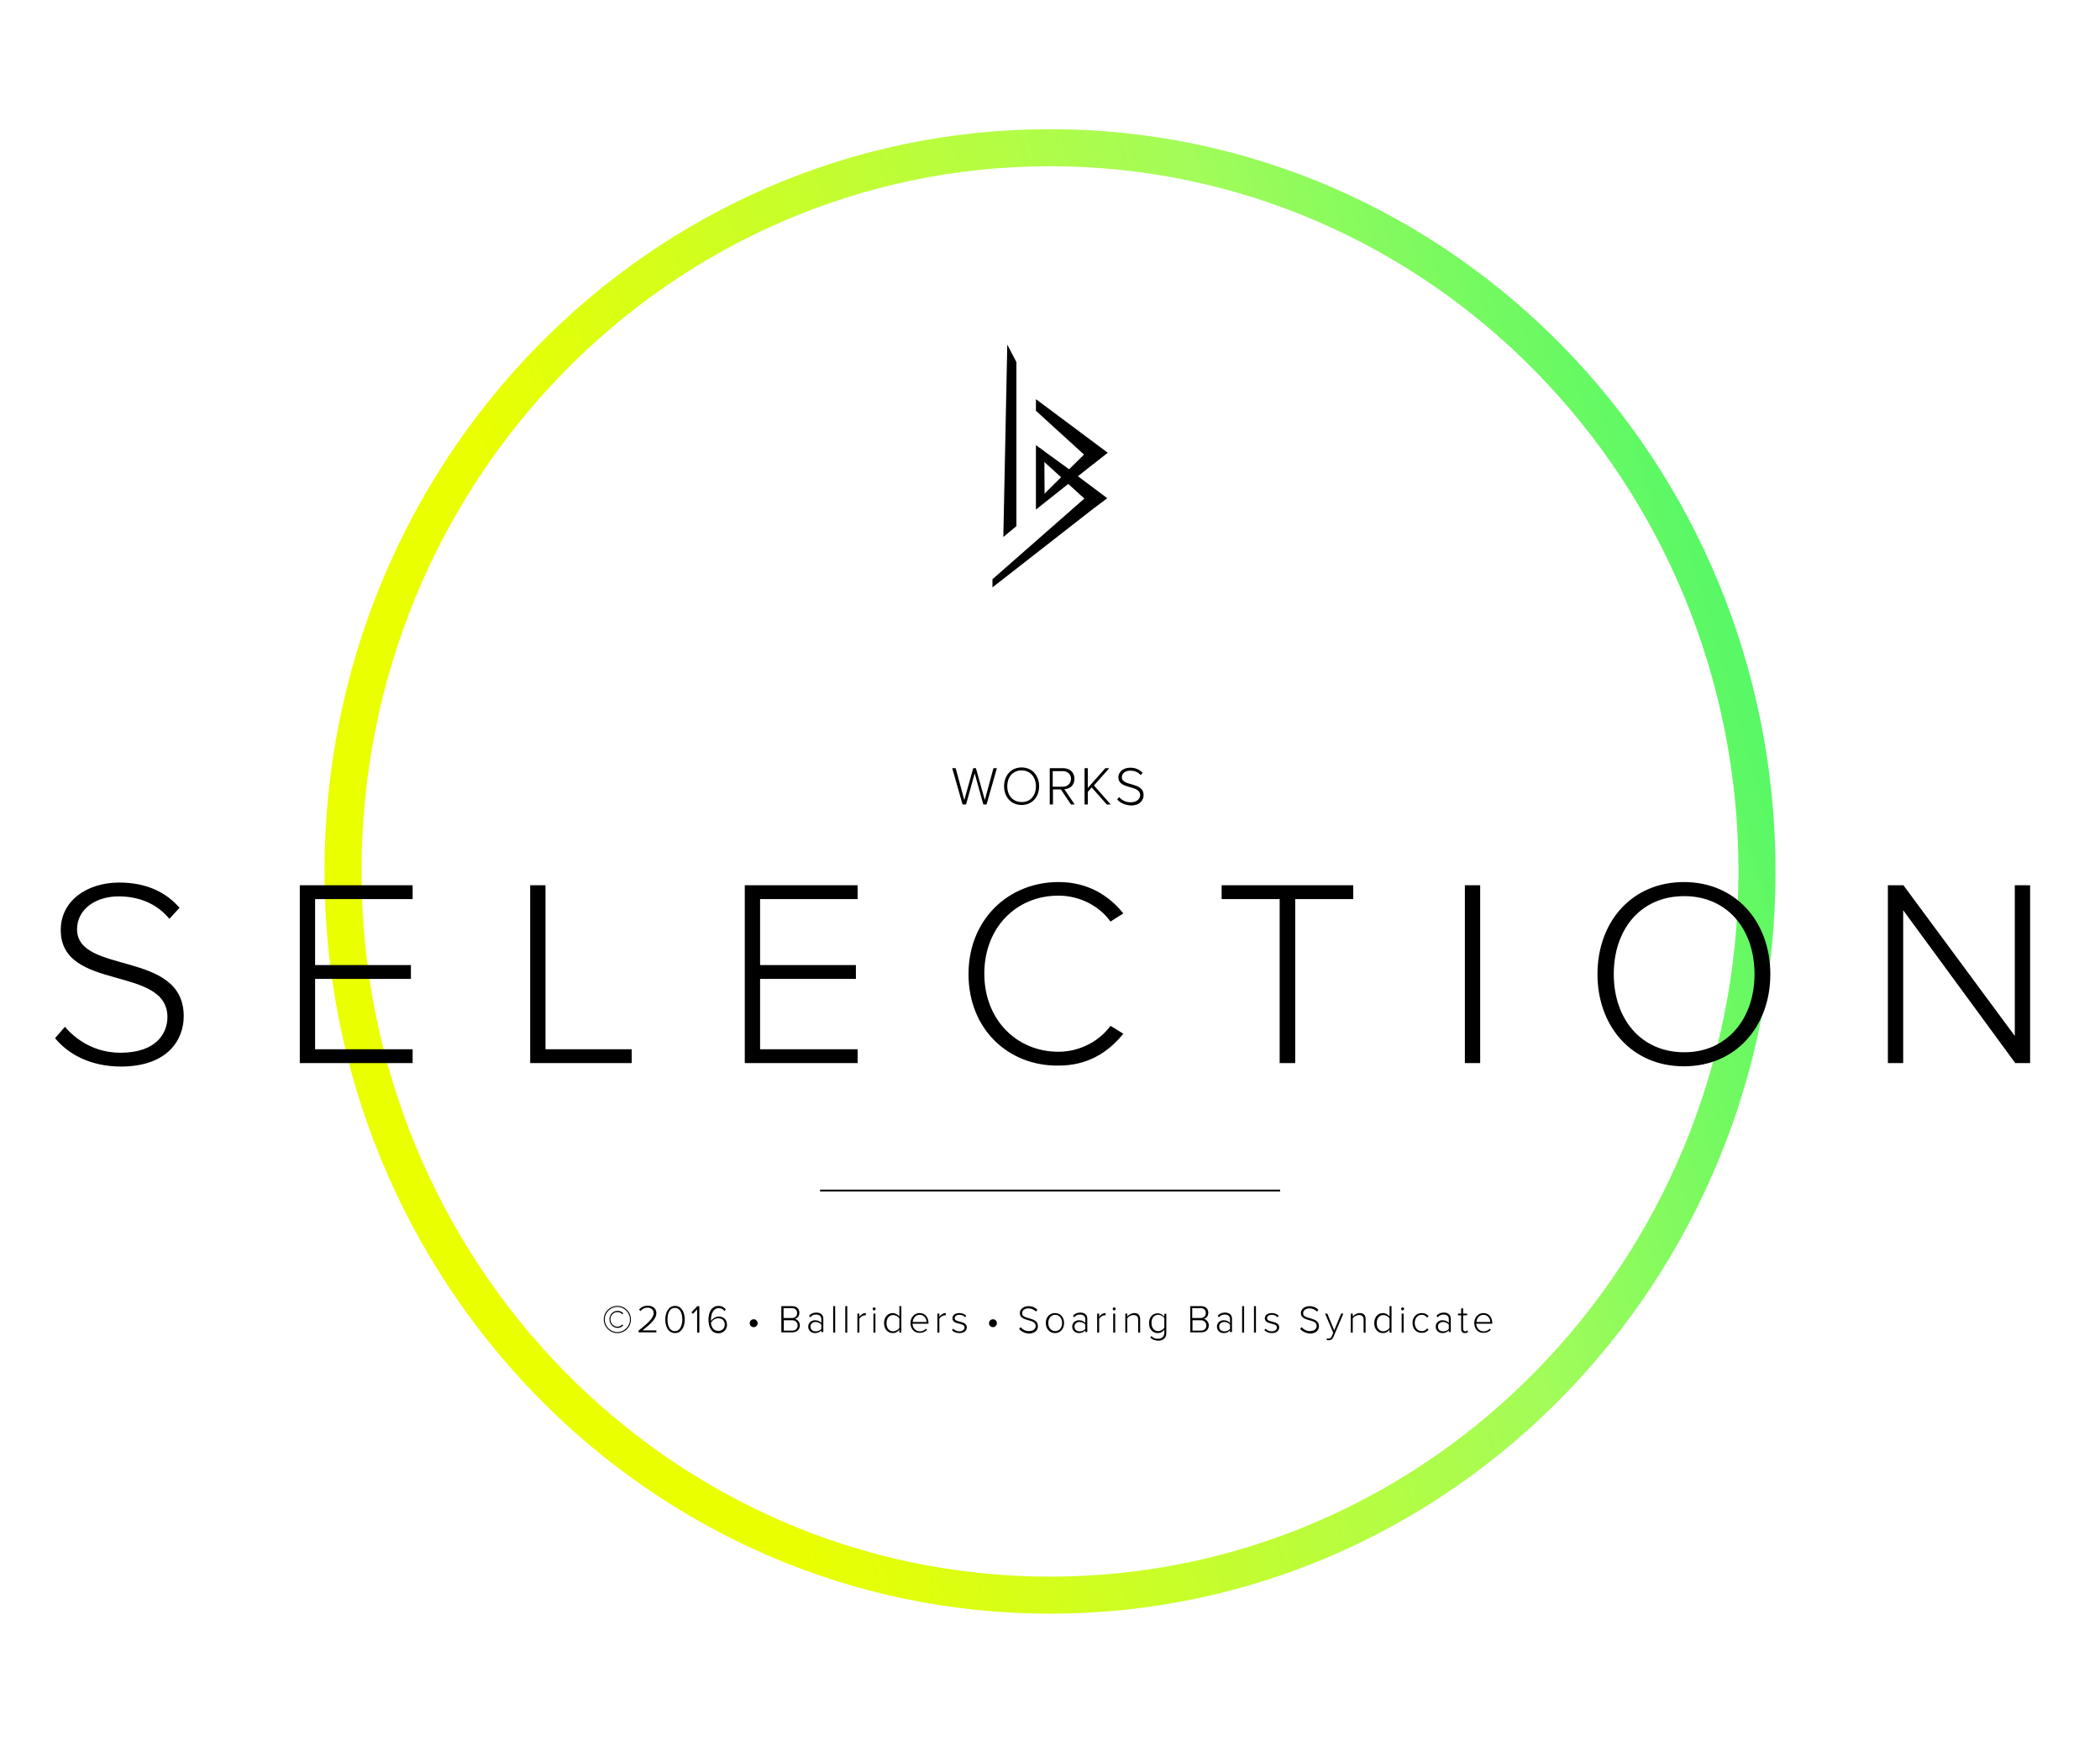
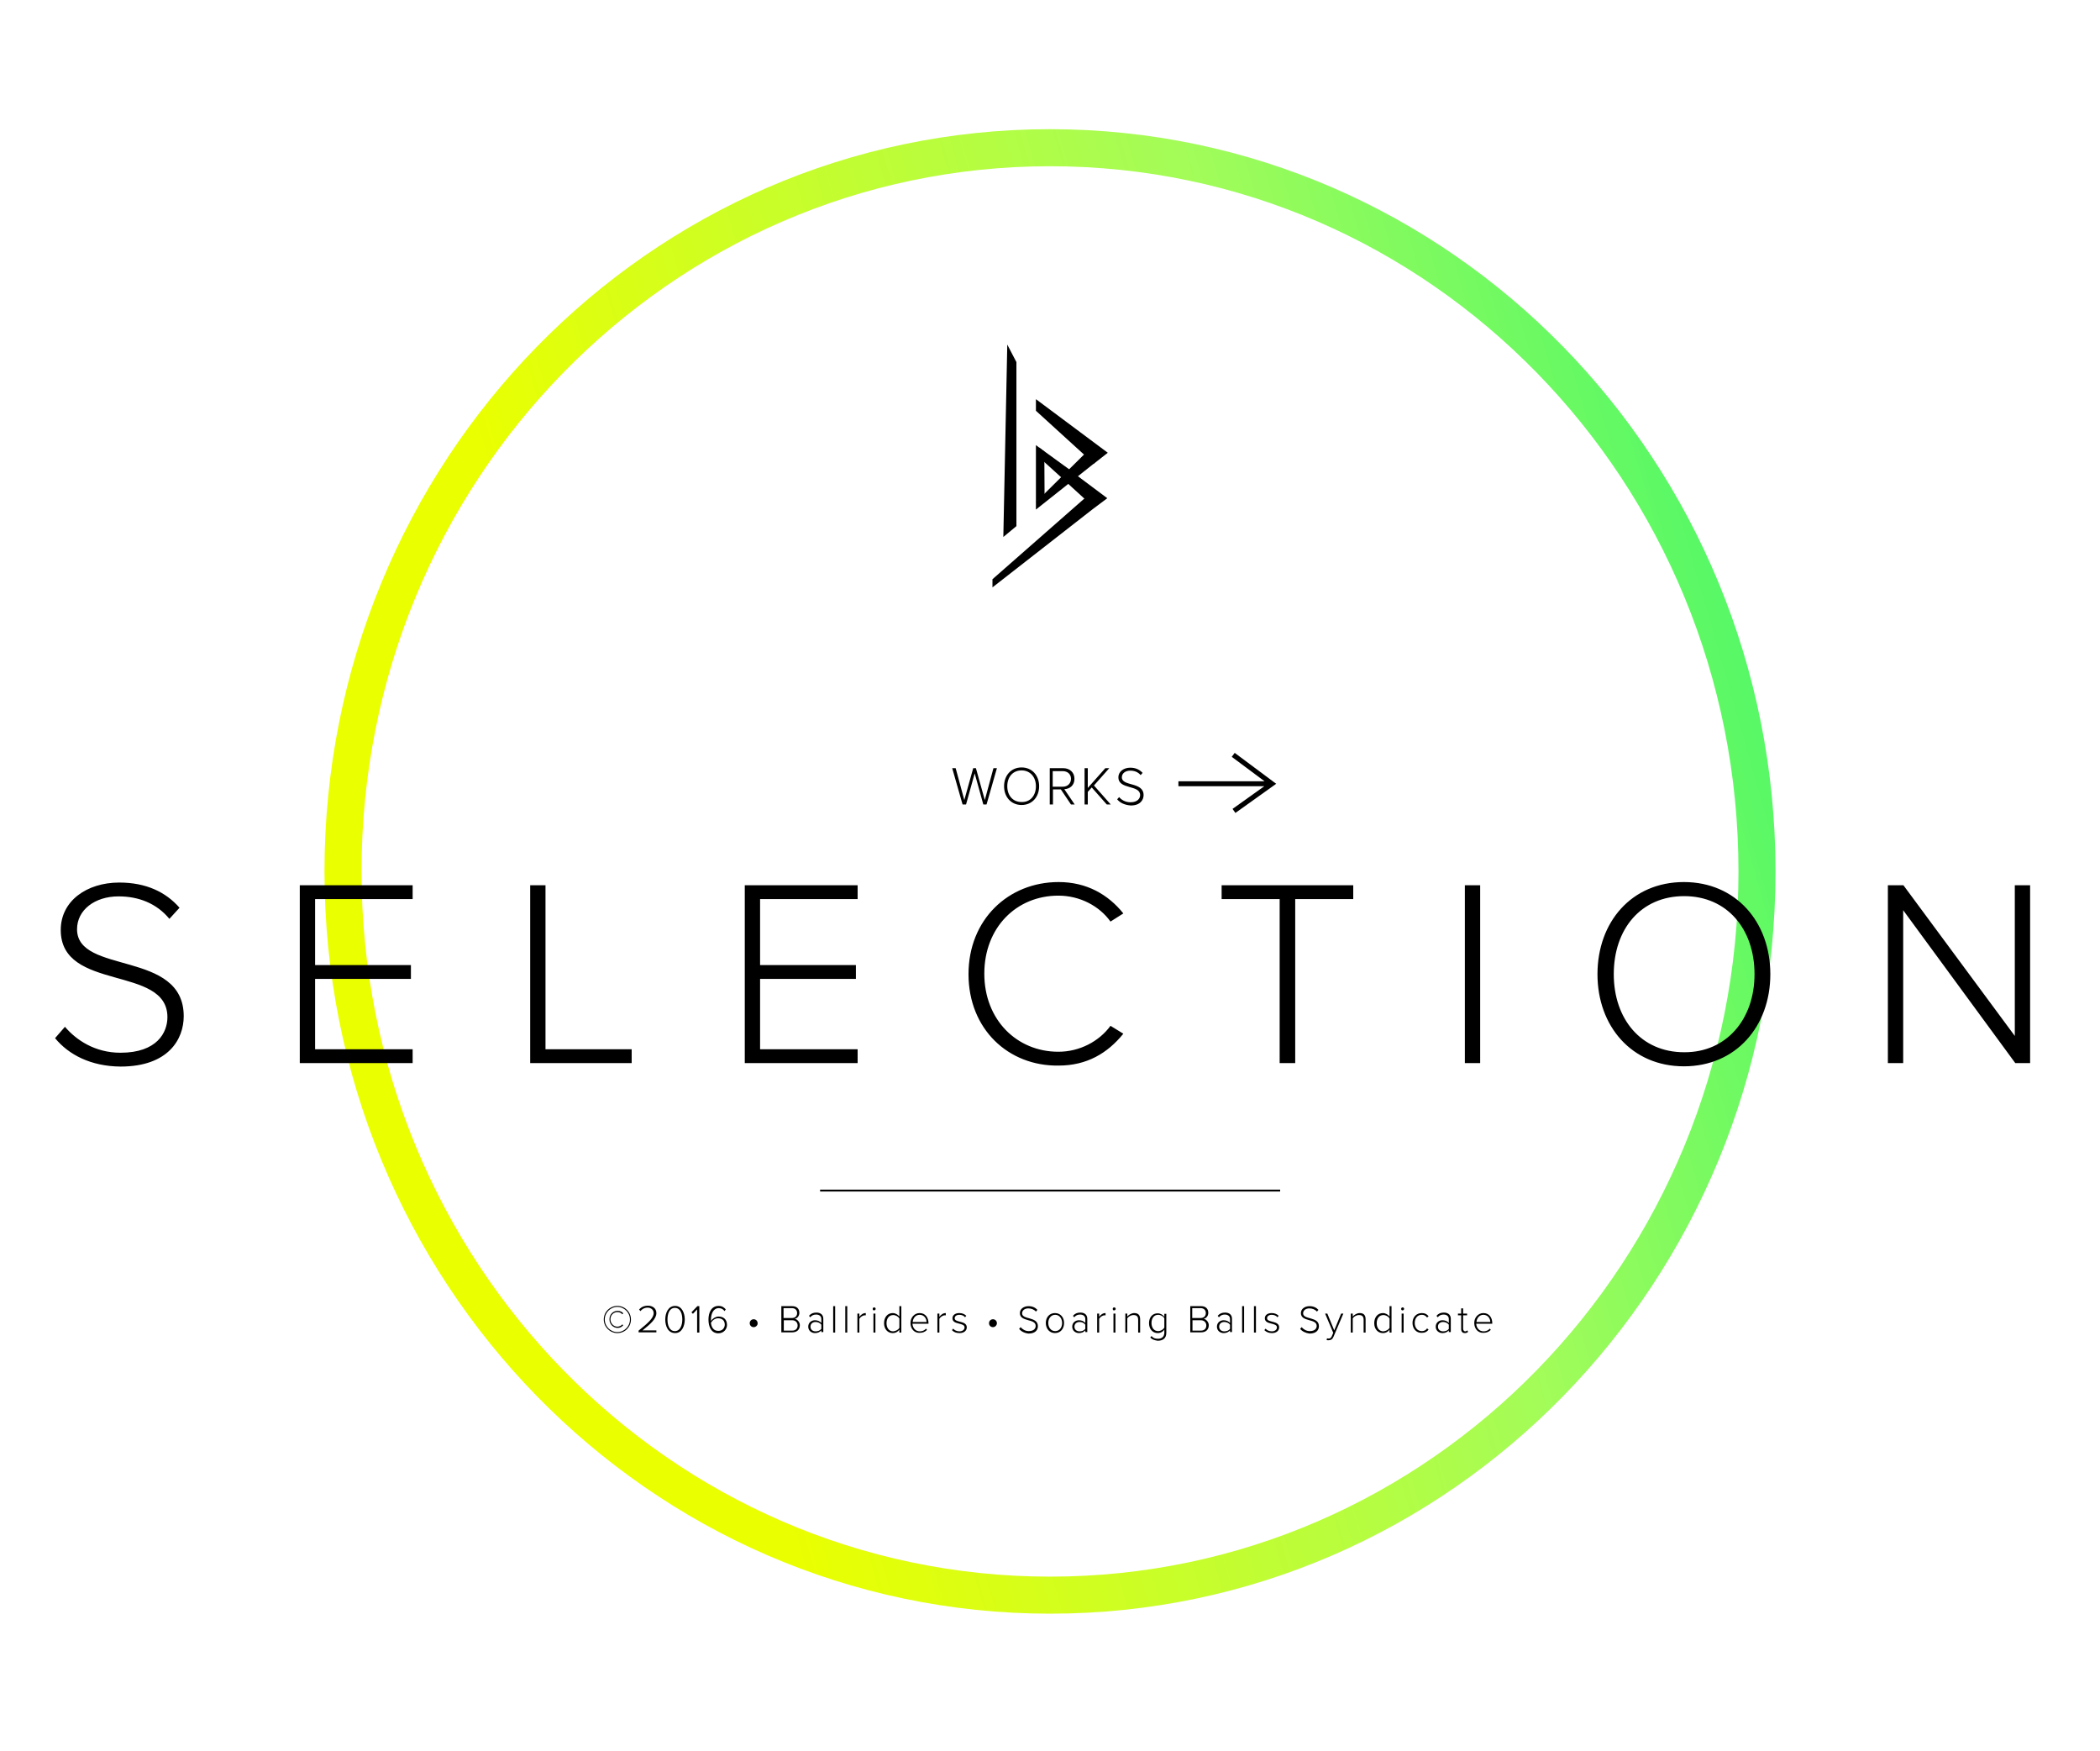
<svg xmlns="http://www.w3.org/2000/svg" viewBox="126 -11.4 850.4 708.7">
  <linearGradient id="a" gradientUnits="userSpaceOnUse" x1="268.262" y1="422.495" x2="834.173" y2="260.223">
    <stop offset="0" stop-color="#eaff00" />
    <stop offset=".203" stop-color="#eaff00" />
    <stop offset=".73" stop-color="#a2fc59" />
    <stop offset="1" stop-color="#57f866" />
  </linearGradient>
  <ellipse fill="none" stroke="url(#a)" stroke-width="15" stroke-miterlimit="10" cx="551.2" cy="341.4" rx="286.3" ry="293" />
-   <path d="M524.2 314.3l-3.5-12.6-3.5 12.6h-1.4l-4.2-14.7h1.4l3.5 12.9 3.6-12.9h1.1l3.6 12.9 3.5-12.9h1.4l-4.2 14.7h-1.3zM532.6 306.9c0-4.3 2.8-7.6 7.1-7.6s7.1 3.3 7.1 7.6-2.8 7.6-7.1 7.6-7.1-3.3-7.1-7.6zm12.9 0c0-3.7-2.3-6.4-5.8-6.4-3.6 0-5.8 2.7-5.8 6.4s2.2 6.4 5.8 6.4c3.6.1 5.8-2.7 5.8-6.4zM559.7 314.3l-4.1-6.1h-3.2v6.1h-1.3v-14.7h5.5c2.5 0 4.5 1.6 4.5 4.3 0 2.7-1.9 4.1-4.1 4.2l4.2 6.2h-1.5zm0-10.4c0-1.8-1.3-3.1-3.3-3.1h-4.1v6.3h4.1c2 0 3.3-1.4 3.3-3.2zM574.2 314.3l-6.1-6.9-1.6 1.8v5.1h-1.3v-14.7h1.3v8l7.1-8h1.6l-6.2 7 6.8 7.7h-1.6zM578.4 312.2l.8-.9c.9 1.1 2.5 2.1 4.6 2.1 3 0 3.9-1.7 3.9-2.9 0-4.3-8.8-2.1-8.8-7.2 0-2.4 2.2-3.9 4.8-3.9 2.2 0 3.8.8 5 2.1l-.8.9c-1.1-1.3-2.6-1.8-4.2-1.8-2 0-3.4 1.1-3.4 2.7 0 3.8 8.8 1.7 8.8 7.2 0 1.9-1.3 4.2-5.2 4.2-2.5-.2-4.4-1.1-5.5-2.5z" />
-   <g>
-     <path d="M376 528.3c-3 0-5.5-2.5-5.5-5.5 0-3.1 2.5-5.5 5.5-5.5 3.1 0 5.5 2.5 5.5 5.5s-2.4 5.5-5.5 5.5zm0-10.6c-2.8 0-5.1 2.3-5.1 5.1s2.3 5.1 5.1 5.1 5.1-2.3 5.1-5.1-2.3-5.1-5.1-5.1zm2.4 7.4c-.6.7-1.3 1.1-2.3 1.1-1.8 0-3.3-1.5-3.3-3.5s1.5-3.4 3.3-3.4c1 0 1.8.4 2.3 1l-.4.4c-.4-.6-1.2-.9-2-.9-1.5 0-2.8 1.2-2.8 2.9s1.3 3 2.8 3c.8 0 1.6-.4 2-.9l.4.3zM384.6 528.1v-.8c3.6-2.9 6.1-5 6.1-7.1 0-1.5-1.3-2.2-2.4-2.2-1.3 0-2.4.6-2.9 1.4l-.6-.6c.8-1 2-1.6 3.6-1.6s3.4.9 3.4 3c0 2.4-2.5 4.5-5.6 7h5.6v.8h-7.2zM395.4 522.8c0-2.5 1.1-5.5 4-5.5 2.8 0 3.9 3 3.9 5.5s-1.1 5.5-3.9 5.5c-3 0-4-3-4-5.5zm6.9 0c0-2.2-.7-4.7-3-4.7s-3 2.5-3 4.7.7 4.7 3 4.7c2.2 0 3-2.5 3-4.7zM408.3 528.1v-9.4l-1.7 1.8-.6-.6 2.4-2.5h.8v10.7h-.9zM412.9 522.8c0-2.7 1.1-5.5 4.1-5.5 1.4 0 2.2.6 2.9 1.4l-.5.7c-.5-.7-1.2-1.2-2.3-1.2-2.3 0-3.2 2.4-3.2 4.7v.5c.4-.7 1.7-1.8 3.1-1.8 1.9 0 3.4 1.1 3.4 3.4 0 1.7-1.3 3.4-3.6 3.4-2.9-.1-3.9-2.8-3.9-5.6zm6.6 2.1c0-1.7-1.1-2.6-2.7-2.6-1.2 0-2.3.8-2.9 1.8.1 1.5.9 3.3 2.9 3.3 1.8.1 2.7-1.3 2.7-2.5zM431.2 525.9c-.9 0-1.6-.7-1.6-1.6 0-.9.7-1.6 1.6-1.6.9 0 1.6.7 1.6 1.6.1.8-.7 1.6-1.6 1.6zM442.4 528.1v-10.7h4.4c1.8 0 2.9 1 2.9 2.7 0 1.3-.9 2.3-1.9 2.4 1.1.2 2.1 1.4 2.1 2.6 0 1.8-1.2 2.9-3.1 2.9h-4.4zm6.4-7.9c0-1.1-.7-2-2.1-2h-3.4v4h3.4c1.4 0 2.1-.9 2.1-2zm.2 5c0-1.1-.8-2.1-2.2-2.1h-3.4v4.2h3.4c1.4 0 2.2-.8 2.2-2.1zM458.6 528.1v-.9c-.7.8-1.6 1.1-2.6 1.1-1.3 0-2.7-.9-2.7-2.6 0-1.7 1.4-2.6 2.7-2.6 1.1 0 2 .4 2.6 1.1v-1.6c0-1.2-.9-1.8-2.1-1.8-1 0-1.7.3-2.4 1.1l-.5-.6c.8-.9 1.7-1.3 3-1.3 1.6 0 2.8.8 2.8 2.5v5.4h-.8zm0-1.5v-1.7c-.5-.7-1.4-1.1-2.3-1.1-1.3 0-2.1.8-2.1 1.9 0 1.1.8 1.9 2.1 1.9.9 0 1.7-.3 2.3-1zM463.4 528.1v-10.7h.8v10.7h-.8zM468.3 528.1v-10.7h.8v10.7h-.8zM473.2 528.1v-7.7h.8v1.3c.7-.9 1.5-1.5 2.6-1.5v.9h-.4c-.8 0-1.8.7-2.2 1.4v5.6h-.8zM479.4 518.5c0-.4.3-.6.6-.6.4 0 .6.3.6.6s-.3.6-.6.6c-.3.1-.6-.2-.6-.6zm.3 9.6v-7.7h.8v7.7h-.8zM490.2 528.1v-1.2c-.5.8-1.5 1.4-2.7 1.4-2 0-3.5-1.6-3.5-4s1.4-4.1 3.5-4.1c1.1 0 2.1.6 2.7 1.4v-4.2h.8v10.7h-.8zm0-1.9v-3.8c-.4-.8-1.5-1.4-2.5-1.4-1.7 0-2.7 1.4-2.7 3.3s1 3.3 2.7 3.3c1.1-.1 2.1-.7 2.5-1.4zM494.7 524.2c0-2.2 1.6-4 3.7-4 2.4 0 3.6 1.9 3.6 4.1v.2h-6.5c.1 1.7 1.2 3.1 3 3.1 1 0 1.9-.4 2.5-1.1l.4.5c-.8.8-1.7 1.2-3 1.2-2.1.1-3.7-1.6-3.7-4zm3.7-3.3c-1.8 0-2.7 1.6-2.8 2.9h5.6c0-1.3-.9-2.9-2.8-2.9zM505.6 528.1v-7.7h.8v1.3c.7-.9 1.5-1.5 2.6-1.5v.9h-.4c-.8 0-1.8.7-2.2 1.4v5.6h-.8zM511.5 527.1l.5-.6c.5.6 1.4 1.1 2.5 1.1 1.3 0 2.1-.7 2.1-1.6 0-2.1-4.9-.9-4.9-3.7 0-1.2 1-2.1 2.8-2.1 1.3 0 2.2.5 2.8 1.1l-.5.6c-.4-.6-1.3-1-2.3-1-1.2 0-1.9.6-1.9 1.4 0 1.9 4.9.8 4.9 3.7 0 1.2-1 2.3-2.9 2.3-1.4 0-2.4-.4-3.1-1.2zM528.1 525.9c-.9 0-1.6-.7-1.6-1.6 0-.9.7-1.6 1.6-1.6.9 0 1.6.7 1.6 1.6 0 .8-.7 1.6-1.6 1.6zM538.7 526.6l.6-.7c.7.8 1.8 1.6 3.3 1.6 2.2 0 2.8-1.2 2.8-2.1 0-3.1-6.4-1.5-6.4-5.2 0-1.7 1.6-2.8 3.5-2.8 1.6 0 2.8.6 3.6 1.5l-.6.7c-.8-.9-1.9-1.3-3.1-1.3-1.4 0-2.5.8-2.5 2 0 2.7 6.4 1.2 6.4 5.2 0 1.4-.9 3-3.8 3-1.7-.2-3-.9-3.8-1.9zM549.5 524.2c0-2.3 1.5-4 3.7-4 2.3 0 3.7 1.8 3.7 4 0 2.3-1.4 4.1-3.7 4.1-2.2 0-3.7-1.8-3.7-4.1zm6.6 0c0-1.7-1-3.3-2.8-3.3-1.8 0-2.8 1.6-2.8 3.3 0 1.7 1 3.3 2.8 3.3 1.8 0 2.8-1.5 2.8-3.3zM565.5 528.1v-.9c-.7.8-1.6 1.1-2.6 1.1-1.3 0-2.7-.9-2.7-2.6 0-1.7 1.4-2.6 2.7-2.6 1.1 0 2 .4 2.6 1.1v-1.6c0-1.2-.9-1.8-2.1-1.8-1 0-1.7.3-2.4 1.1l-.5-.6c.8-.9 1.7-1.3 3-1.3 1.6 0 2.8.8 2.8 2.5v5.4h-.8zm0-1.5v-1.7c-.5-.7-1.4-1.1-2.3-1.1-1.3 0-2.1.8-2.1 1.9 0 1.1.8 1.9 2.1 1.9.9 0 1.7-.3 2.3-1zM570.3 528.1v-7.7h.8v1.3c.7-.9 1.5-1.5 2.6-1.5v.9h-.4c-.8 0-1.8.7-2.2 1.4v5.6h-.8zM576.6 518.5c0-.4.3-.6.6-.6.4 0 .6.3.6.6s-.3.6-.6.6c-.3.1-.6-.2-.6-.6zm.2 9.6v-7.7h.8v7.7h-.8zM586.9 528.1v-5.2c0-1.5-.8-1.9-1.9-1.9-1 0-2 .6-2.5 1.3v5.8h-.8v-7.7h.8v1.2c.6-.7 1.7-1.4 2.8-1.4 1.6 0 2.4.8 2.4 2.5v5.4h-.8zM591.8 530.1l.5-.6c.7.8 1.4 1.1 2.6 1.1 1.4 0 2.6-.7 2.6-2.5v-1.2c-.5.8-1.5 1.4-2.7 1.4-2 0-3.5-1.6-3.5-4s1.4-4 3.5-4c1.1 0 2.1.6 2.7 1.4v-1.2h.8v7.7c0 2.4-1.6 3.2-3.5 3.2-1.2-.2-2.1-.4-3-1.3zm5.7-4v-3.8c-.4-.8-1.5-1.4-2.5-1.4-1.7 0-2.7 1.4-2.7 3.3s1 3.3 2.7 3.3c1 0 2-.6 2.5-1.4zM608 528.1v-10.7h4.4c1.8 0 2.9 1 2.9 2.7 0 1.3-.9 2.3-1.9 2.4 1.1.2 2.1 1.4 2.1 2.6 0 1.8-1.2 2.9-3.1 2.9H608zm6.3-7.9c0-1.1-.7-2-2.1-2h-3.4v4h3.4c1.4 0 2.1-.9 2.1-2zm.2 5c0-1.1-.8-2.1-2.2-2.1h-3.4v4.2h3.4c1.4 0 2.2-.8 2.2-2.1zM624.1 528.1v-.9c-.7.8-1.6 1.1-2.6 1.1-1.3 0-2.7-.9-2.7-2.6 0-1.7 1.4-2.6 2.7-2.6 1.1 0 2 .4 2.6 1.1v-1.6c0-1.2-.9-1.8-2.1-1.8-1 0-1.7.3-2.4 1.1l-.5-.6c.8-.9 1.7-1.3 3-1.3 1.6 0 2.8.8 2.8 2.5v5.4h-.8zm0-1.5v-1.7c-.5-.7-1.4-1.1-2.3-1.1-1.3 0-2.1.8-2.1 1.9 0 1.1.8 1.9 2.1 1.9.9 0 1.8-.3 2.3-1zM629 528.1v-10.7h.8v10.7h-.8zM633.8 528.1v-10.7h.8v10.7h-.8zM638 527.1l.5-.6c.5.6 1.4 1.1 2.5 1.1 1.3 0 2.1-.7 2.1-1.6 0-2.1-4.9-.9-4.9-3.7 0-1.2 1-2.1 2.8-2.1 1.3 0 2.2.5 2.8 1.1l-.5.6c-.4-.6-1.3-1-2.3-1-1.2 0-1.9.6-1.9 1.4 0 1.9 4.9.8 4.9 3.7 0 1.2-1 2.3-2.9 2.3-1.3 0-2.3-.4-3.1-1.2zM652.5 526.6l.6-.7c.7.8 1.8 1.6 3.3 1.6 2.2 0 2.8-1.2 2.8-2.1 0-3.1-6.4-1.5-6.4-5.2 0-1.7 1.6-2.8 3.5-2.8 1.6 0 2.8.6 3.6 1.5l-.6.7c-.8-.9-1.9-1.3-3.1-1.3-1.4 0-2.5.8-2.5 2 0 2.7 6.4 1.2 6.4 5.2 0 1.4-.9 3-3.8 3-1.6-.2-3-.9-3.8-1.9zM663.4 530.4c.2.1.5.1.7.1.5 0 .9-.2 1.2-.9l.6-1.4-3.3-7.8h.9l2.8 6.8 2.8-6.8h.9l-4 9.4c-.4 1-1.1 1.4-2 1.4-.3 0-.6 0-.8-.1l.2-.7zM678.2 528.1v-5.2c0-1.5-.8-1.9-1.9-1.9-1 0-2 .6-2.5 1.3v5.8h-.8v-7.7h.8v1.2c.6-.7 1.7-1.4 2.8-1.4 1.6 0 2.4.8 2.4 2.5v5.4h-.8zM688.7 528.1v-1.2c-.5.8-1.5 1.4-2.7 1.4-2 0-3.5-1.6-3.5-4s1.4-4.1 3.5-4.1c1.1 0 2.1.6 2.7 1.4v-4.2h.8v10.7h-.8zm0-1.9v-3.8c-.4-.8-1.5-1.4-2.5-1.4-1.7 0-2.7 1.4-2.7 3.3s1 3.3 2.7 3.3c1.1-.1 2.1-.7 2.5-1.4zM693.4 518.5c0-.4.3-.6.6-.6.4 0 .6.3.6.6s-.3.6-.6.6c-.3.1-.6-.2-.6-.6zm.2 9.6v-7.7h.8v7.7h-.8zM698 524.2c0-2.3 1.5-4 3.8-4 1.3 0 2.1.5 2.7 1.3l-.6.5c-.6-.8-1.3-1.1-2.1-1.1-1.8 0-2.9 1.4-2.9 3.3s1.1 3.3 2.9 3.3c.8 0 1.6-.3 2.1-1.1l.6.5c-.6.8-1.4 1.3-2.7 1.3-2.3.1-3.8-1.7-3.8-4zM712.7 528.1v-.9c-.7.8-1.6 1.1-2.6 1.1-1.3 0-2.7-.9-2.7-2.6 0-1.7 1.4-2.6 2.7-2.6 1.1 0 2 .4 2.6 1.1v-1.6c0-1.2-.9-1.8-2.1-1.8-1 0-1.7.3-2.4 1.1l-.5-.6c.8-.9 1.7-1.3 3-1.3 1.6 0 2.8.8 2.8 2.5v5.4h-.8zm0-1.5v-1.7c-.5-.7-1.4-1.1-2.3-1.1-1.3 0-2.1.8-2.1 1.9 0 1.1.8 1.9 2.1 1.9.9 0 1.8-.3 2.3-1zM717.7 526.6v-5.5h-1.3v-.7h1.3v-2.1h.8v2.1h1.6v.7h-1.6v5.4c0 .6.3 1.1.8 1.1.4 0 .7-.2.9-.4l.3.6c-.3.3-.7.5-1.3.5-1 0-1.5-.6-1.5-1.7zM723 524.2c0-2.2 1.6-4 3.7-4 2.4 0 3.6 1.9 3.6 4.1v.2h-6.5c.1 1.7 1.2 3.1 3 3.1 1 0 1.9-.4 2.5-1.1l.4.5c-.8.8-1.7 1.2-3 1.2-2.1.1-3.7-1.6-3.7-4zm3.7-3.3c-1.8 0-2.7 1.6-2.8 2.9h5.6c0-1.3-.9-2.9-2.8-2.9z" />
-   </g>
+   <path d="M524.2 314.3l-3.5-12.6-3.5 12.6h-1.4l-4.2-14.7h1.4l3.5 12.9 3.6-12.9h1.1l3.6 12.9 3.5-12.9h1.4l-4.2 14.7h-1.3zM532.6 306.9c0-4.3 2.8-7.6 7.1-7.6s7.1 3.3 7.1 7.6-2.8 7.6-7.1 7.6-7.1-3.3-7.1-7.6zm12.9 0c0-3.7-2.3-6.4-5.8-6.4-3.6 0-5.8 2.7-5.8 6.4s2.2 6.4 5.8 6.4c3.6.1 5.8-2.7 5.8-6.4zM559.7 314.3l-4.1-6.1h-3.2v6.1h-1.3v-14.7h5.5c2.5 0 4.5 1.6 4.5 4.3 0 2.7-1.9 4.1-4.1 4.2l4.2 6.2h-1.5zm0-10.4c0-1.8-1.3-3.1-3.3-3.1h-4.1v6.3h4.1c2 0 3.3-1.4 3.3-3.2zM574.2 314.3l-6.1-6.9-1.6 1.8v5.1h-1.3v-14.7h1.3v8l7.1-8h1.6l-6.2 7 6.8 7.7h-1.6zM578.4 312.2l.8-.9c.9 1.1 2.5 2.1 4.6 2.1 3 0 3.9-1.7 3.9-2.9 0-4.3-8.8-2.1-8.8-7.2 0-2.4 2.2-3.9 4.8-3.9 2.2 0 3.8.8 5 2.1l-.8.9c-1.1-1.3-2.6-1.8-4.2-1.8-2 0-3.4 1.1-3.4 2.7 0 3.8 8.8 1.7 8.8 7.2 0 1.9-1.3 4.2-5.2 4.2-2.5-.2-4.4-1.1-5.5-2.5zM376 528.3c-3 0-5.5-2.5-5.5-5.5 0-3.1 2.5-5.5 5.5-5.5 3.1 0 5.5 2.5 5.5 5.5s-2.4 5.5-5.5 5.5zm0-10.6c-2.8 0-5.1 2.3-5.1 5.1s2.3 5.1 5.1 5.1 5.1-2.3 5.1-5.1-2.3-5.1-5.1-5.1zm2.4 7.4c-.6.7-1.3 1.1-2.3 1.1-1.8 0-3.3-1.5-3.3-3.5s1.5-3.4 3.3-3.4c1 0 1.8.4 2.3 1l-.4.4c-.4-.6-1.2-.9-2-.9-1.5 0-2.8 1.2-2.8 2.9s1.3 3 2.8 3c.8 0 1.6-.4 2-.9l.4.3zM384.6 528.1v-.8c3.6-2.9 6.1-5 6.1-7.1 0-1.5-1.3-2.2-2.4-2.2-1.3 0-2.4.6-2.9 1.4l-.6-.6c.8-1 2-1.6 3.6-1.6s3.4.9 3.4 3c0 2.4-2.5 4.5-5.6 7h5.6v.8h-7.2zM395.4 522.8c0-2.5 1.1-5.5 4-5.5 2.8 0 3.9 3 3.9 5.5s-1.1 5.5-3.9 5.5c-3 0-4-3-4-5.5zm6.9 0c0-2.2-.7-4.7-3-4.7s-3 2.5-3 4.7.7 4.7 3 4.7c2.2 0 3-2.5 3-4.7zM408.3 528.1v-9.4l-1.7 1.8-.6-.6 2.4-2.5h.8v10.7h-.9zM412.9 522.8c0-2.7 1.1-5.5 4.1-5.5 1.4 0 2.2.6 2.9 1.4l-.5.7c-.5-.7-1.2-1.2-2.3-1.2-2.3 0-3.2 2.4-3.2 4.7v.5c.4-.7 1.7-1.8 3.1-1.8 1.9 0 3.4 1.1 3.4 3.4 0 1.7-1.3 3.4-3.6 3.4-2.9-.1-3.9-2.8-3.9-5.6zm6.6 2.1c0-1.7-1.1-2.6-2.7-2.6-1.2 0-2.3.8-2.9 1.8.1 1.5.9 3.3 2.9 3.3 1.8.1 2.7-1.3 2.7-2.5zM431.2 525.9c-.9 0-1.6-.7-1.6-1.6 0-.9.7-1.6 1.6-1.6.9 0 1.6.7 1.6 1.6.1.8-.7 1.6-1.6 1.6zM442.4 528.1v-10.7h4.4c1.8 0 2.9 1 2.9 2.7 0 1.3-.9 2.3-1.9 2.4 1.1.2 2.1 1.4 2.1 2.6 0 1.8-1.2 2.9-3.1 2.9h-4.4zm6.4-7.9c0-1.1-.7-2-2.1-2h-3.4v4h3.4c1.4 0 2.1-.9 2.1-2zm.2 5c0-1.1-.8-2.1-2.2-2.1h-3.4v4.2h3.4c1.4 0 2.2-.8 2.2-2.1zM458.6 528.1v-.9c-.7.8-1.6 1.1-2.6 1.1-1.3 0-2.7-.9-2.7-2.6 0-1.7 1.4-2.6 2.7-2.6 1.1 0 2 .4 2.6 1.1v-1.6c0-1.2-.9-1.8-2.1-1.8-1 0-1.7.3-2.4 1.1l-.5-.6c.8-.9 1.7-1.3 3-1.3 1.6 0 2.8.8 2.8 2.5v5.4h-.8zm0-1.5v-1.7c-.5-.7-1.4-1.1-2.3-1.1-1.3 0-2.1.8-2.1 1.9 0 1.1.8 1.9 2.1 1.9.9 0 1.7-.3 2.3-1zM463.4 528.1v-10.7h.8v10.7h-.8zM468.3 528.1v-10.7h.8v10.7h-.8zM473.2 528.1v-7.7h.8v1.3c.7-.9 1.5-1.5 2.6-1.5v.9h-.4c-.8 0-1.8.7-2.2 1.4v5.6h-.8zM479.4 518.5c0-.4.3-.6.6-.6.4 0 .6.3.6.6s-.3.6-.6.6c-.3.1-.6-.2-.6-.6zm.3 9.6v-7.7h.8v7.7h-.8zM490.2 528.1v-1.2c-.5.8-1.5 1.4-2.7 1.4-2 0-3.5-1.6-3.5-4s1.4-4.1 3.5-4.1c1.1 0 2.1.6 2.7 1.4v-4.2h.8v10.7h-.8zm0-1.9v-3.8c-.4-.8-1.5-1.4-2.5-1.4-1.7 0-2.7 1.4-2.7 3.3s1 3.3 2.7 3.3c1.1-.1 2.1-.7 2.5-1.4zM494.7 524.2c0-2.2 1.6-4 3.7-4 2.4 0 3.6 1.9 3.6 4.1v.2h-6.5c.1 1.7 1.2 3.1 3 3.1 1 0 1.9-.4 2.5-1.1l.4.5c-.8.8-1.7 1.2-3 1.2-2.1.1-3.7-1.6-3.7-4zm3.7-3.3c-1.8 0-2.7 1.6-2.8 2.9h5.6c0-1.3-.9-2.9-2.8-2.9zM505.6 528.1v-7.7h.8v1.3c.7-.9 1.5-1.5 2.6-1.5v.9h-.4c-.8 0-1.8.7-2.2 1.4v5.6h-.8zM511.5 527.1l.5-.6c.5.6 1.4 1.1 2.5 1.1 1.3 0 2.1-.7 2.1-1.6 0-2.1-4.9-.9-4.9-3.7 0-1.2 1-2.1 2.8-2.1 1.3 0 2.2.5 2.8 1.1l-.5.6c-.4-.6-1.3-1-2.3-1-1.2 0-1.9.6-1.9 1.4 0 1.9 4.9.8 4.9 3.7 0 1.2-1 2.3-2.9 2.3-1.4 0-2.4-.4-3.1-1.2zM528.1 525.9c-.9 0-1.6-.7-1.6-1.6 0-.9.7-1.6 1.6-1.6.9 0 1.6.7 1.6 1.6 0 .8-.7 1.6-1.6 1.6zM538.7 526.6l.6-.7c.7.8 1.8 1.6 3.3 1.6 2.2 0 2.8-1.2 2.8-2.1 0-3.1-6.4-1.5-6.4-5.2 0-1.7 1.6-2.8 3.5-2.8 1.6 0 2.8.6 3.6 1.5l-.6.7c-.8-.9-1.9-1.3-3.1-1.3-1.4 0-2.5.8-2.5 2 0 2.7 6.4 1.2 6.4 5.2 0 1.4-.9 3-3.8 3-1.7-.2-3-.9-3.8-1.9zM549.5 524.2c0-2.3 1.5-4 3.7-4 2.3 0 3.7 1.8 3.7 4 0 2.3-1.4 4.1-3.7 4.1-2.2 0-3.7-1.8-3.7-4.1zm6.6 0c0-1.7-1-3.3-2.8-3.3-1.8 0-2.8 1.6-2.8 3.3 0 1.7 1 3.3 2.8 3.3 1.8 0 2.8-1.5 2.8-3.3zM565.5 528.1v-.9c-.7.8-1.6 1.1-2.6 1.1-1.3 0-2.7-.9-2.7-2.6 0-1.7 1.4-2.6 2.7-2.6 1.1 0 2 .4 2.6 1.1v-1.6c0-1.2-.9-1.8-2.1-1.8-1 0-1.7.3-2.4 1.1l-.5-.6c.8-.9 1.7-1.3 3-1.3 1.6 0 2.8.8 2.8 2.5v5.4h-.8zm0-1.5v-1.7c-.5-.7-1.4-1.1-2.3-1.1-1.3 0-2.1.8-2.1 1.9 0 1.1.8 1.9 2.1 1.9.9 0 1.7-.3 2.3-1zM570.3 528.1v-7.7h.8v1.3c.7-.9 1.5-1.5 2.6-1.5v.9h-.4c-.8 0-1.8.7-2.2 1.4v5.6h-.8zM576.6 518.5c0-.4.3-.6.6-.6.4 0 .6.3.6.6s-.3.6-.6.6c-.3.1-.6-.2-.6-.6zm.3 9.6v-7.7h.8v7.7h-.8zM586.9 528.1v-5.2c0-1.5-.8-1.9-1.9-1.9-1 0-2 .6-2.5 1.3v5.8h-.8v-7.7h.8v1.2c.6-.7 1.7-1.4 2.8-1.4 1.6 0 2.4.8 2.4 2.5v5.4h-.8zM591.8 530.1l.5-.6c.7.8 1.4 1.1 2.6 1.1 1.4 0 2.6-.7 2.6-2.5v-1.2c-.5.8-1.5 1.4-2.7 1.4-2 0-3.5-1.6-3.5-4s1.4-4 3.5-4c1.1 0 2.1.6 2.7 1.4v-1.2h.8v7.7c0 2.4-1.6 3.2-3.5 3.2-1.2-.2-2.1-.4-3-1.3zm5.7-4v-3.8c-.4-.8-1.5-1.4-2.5-1.4-1.7 0-2.7 1.4-2.7 3.3s1 3.3 2.7 3.3c1 0 2-.6 2.5-1.4zM608 528.1v-10.7h4.4c1.8 0 2.9 1 2.9 2.7 0 1.3-.9 2.3-1.9 2.4 1.1.2 2.1 1.4 2.1 2.6 0 1.8-1.2 2.9-3.1 2.9H608zm6.3-7.9c0-1.1-.7-2-2.1-2h-3.4v4h3.4c1.4 0 2.1-.9 2.1-2zm.2 5c0-1.1-.8-2.1-2.2-2.1h-3.4v4.2h3.4c1.4 0 2.2-.8 2.2-2.1zM624.1 528.1v-.9c-.7.8-1.6 1.1-2.6 1.1-1.3 0-2.7-.9-2.7-2.6 0-1.7 1.4-2.6 2.7-2.6 1.1 0 2 .4 2.6 1.1v-1.6c0-1.2-.9-1.8-2.1-1.8-1 0-1.7.3-2.4 1.1l-.5-.6c.8-.9 1.7-1.3 3-1.3 1.6 0 2.8.8 2.8 2.5v5.4h-.8zm0-1.5v-1.7c-.5-.7-1.4-1.1-2.3-1.1-1.3 0-2.1.8-2.1 1.9 0 1.1.8 1.9 2.1 1.9.9 0 1.8-.3 2.3-1zM629 528.1v-10.7h.8v10.7h-.8zM633.8 528.1v-10.7h.8v10.7h-.8zM638 527.1l.5-.6c.5.6 1.4 1.1 2.5 1.1 1.3 0 2.1-.7 2.1-1.6 0-2.1-4.9-.9-4.9-3.7 0-1.2 1-2.1 2.8-2.1 1.3 0 2.2.5 2.8 1.1l-.5.6c-.4-.6-1.3-1-2.3-1-1.2 0-1.9.6-1.9 1.4 0 1.9 4.9.8 4.9 3.7 0 1.2-1 2.3-2.9 2.3-1.3 0-2.3-.4-3.1-1.2zM652.5 526.6l.6-.7c.7.8 1.8 1.6 3.3 1.6 2.2 0 2.8-1.2 2.8-2.1 0-3.1-6.4-1.5-6.4-5.2 0-1.7 1.6-2.8 3.5-2.8 1.6 0 2.8.6 3.6 1.5l-.6.7c-.8-.9-1.9-1.3-3.1-1.3-1.4 0-2.5.8-2.5 2 0 2.7 6.4 1.2 6.4 5.2 0 1.4-.9 3-3.8 3-1.6-.2-3-.9-3.8-1.9zM663.4 530.4c.2.1.5.1.7.1.5 0 .9-.2 1.2-.9l.6-1.4-3.3-7.8h.9l2.8 6.8 2.8-6.8h.9l-4 9.4c-.4 1-1.1 1.4-2 1.4-.3 0-.6 0-.8-.1l.2-.7zM678.2 528.1v-5.2c0-1.5-.8-1.9-1.9-1.9-1 0-2 .6-2.5 1.3v5.8h-.8v-7.7h.8v1.2c.6-.7 1.7-1.4 2.8-1.4 1.6 0 2.4.8 2.4 2.5v5.4h-.8zM688.7 528.1v-1.2c-.5.8-1.5 1.4-2.7 1.4-2 0-3.5-1.6-3.5-4s1.4-4.1 3.5-4.1c1.1 0 2.1.6 2.7 1.4v-4.2h.8v10.7h-.8zm0-1.9v-3.8c-.4-.8-1.5-1.4-2.5-1.4-1.7 0-2.7 1.4-2.7 3.3s1 3.3 2.7 3.3c1.1-.1 2.1-.7 2.5-1.4zM693.4 518.5c0-.4.3-.6.6-.6.4 0 .6.3.6.6s-.3.6-.6.6c-.3.1-.6-.2-.6-.6zm.2 9.6v-7.7h.8v7.7h-.8zM698 524.2c0-2.3 1.5-4 3.8-4 1.3 0 2.1.5 2.7 1.3l-.6.5c-.6-.8-1.3-1.1-2.1-1.1-1.8 0-2.9 1.4-2.9 3.3s1.1 3.3 2.9 3.3c.8 0 1.6-.3 2.1-1.1l.6.5c-.6.8-1.4 1.3-2.7 1.3-2.3.1-3.8-1.7-3.8-4zM712.7 528.1v-.9c-.7.8-1.6 1.1-2.6 1.1-1.3 0-2.7-.9-2.7-2.6 0-1.7 1.4-2.6 2.7-2.6 1.1 0 2 .4 2.6 1.1v-1.6c0-1.2-.9-1.8-2.1-1.8-1 0-1.7.3-2.4 1.1l-.5-.6c.8-.9 1.7-1.3 3-1.3 1.6 0 2.8.8 2.8 2.5v5.4h-.8zm0-1.5v-1.7c-.5-.7-1.4-1.1-2.3-1.1-1.3 0-2.1.8-2.1 1.9 0 1.1.8 1.9 2.1 1.9.9 0 1.8-.3 2.3-1zM717.7 526.6v-5.5h-1.3v-.7h1.3v-2.1h.8v2.1h1.6v.7h-1.6v5.4c0 .6.3 1.1.8 1.1.4 0 .7-.2.9-.4l.3.6c-.3.3-.7.5-1.3.5-1 0-1.5-.6-1.5-1.7zM723 524.2c0-2.2 1.6-4 3.7-4 2.4 0 3.6 1.9 3.6 4.1v.2h-6.5c.1 1.7 1.2 3.1 3 3.1 1 0 1.9-.4 2.5-1.1l.4.5c-.8.8-1.7 1.2-3 1.2-2.1.1-3.7-1.6-3.7-4zm3.7-3.3c-1.8 0-2.7 1.6-2.8 2.9h5.6c0-1.3-.9-2.9-2.8-2.9z" />
  <g>
    <path d="M148.3 408.9l4-4.6c4.6 5.4 12.2 10.5 22.5 10.5 14.8 0 19-8.2 19-14.4 0-21.2-43.2-10.2-43.2-35.3 0-11.8 10.6-19.2 23.7-19.2 10.8 0 18.8 3.8 24.4 10.2l-4.1 4.5c-5.2-6.3-12.5-9.1-20.6-9.1-9.6 0-16.8 5.5-16.8 13.3 0 18.5 43.2 8.3 43.2 35.2 0 9.3-6.2 20.4-25.6 20.4-12-.1-21-4.8-26.5-11.5zM247.4 419v-72h45.7v5.6h-39.5v26.7h38.8v5.6h-38.8v28.5h39.5v5.6h-45.7zM340.7 419v-72h6.2v66.4h34.9v5.6h-41.1zM427.6 419v-72h45.7v5.6h-39.5v26.7h38.8v5.6h-38.8v28.5h39.5v5.6h-45.7zM518.2 383c0-22.1 16.1-37.3 36.5-37.3 11.4 0 20.1 5.1 26.2 12.7l-5.2 3.3c-4.5-6.3-12.4-10.5-21.1-10.5-17 0-30 12.9-30 31.6 0 18.6 13.1 31.6 30 31.6 8.6 0 16.5-4.2 21.1-10.5l5.2 3.2c-6.4 7.9-14.8 12.9-26.2 12.9-20.4.3-36.5-14.8-36.5-37zM644.2 419v-66.4h-23.5V347H674v5.6h-23.5V419h-6.3zM719.2 419v-72h6.2v72h-6.2zM772.9 383c0-21.1 13.8-37.3 35-37.3 21.1 0 35 16.2 35 37.3 0 21.1-13.9 37.3-35 37.3s-35-16.2-35-37.3zm63.6 0c0-18.4-11.2-31.6-28.5-31.6-17.5 0-28.5 13.3-28.5 31.6 0 18.1 11 31.6 28.5 31.6 17.2.1 28.5-13.4 28.5-31.6zM942.1 419l-45.4-61.9V419h-6.2v-72h6.3l45.1 61v-61h6.2v72h-6z" />
  </g>
  <path fill="none" stroke="#000" stroke-width=".763" d="M458.1 470.6h186.3" />
  <g>
    <path d="M546.7 169.7l12.4 9-3.3 3.2-7.5-6.8zM537.6 201.6l-5.3 4.4 1.6-77.9 3.7 7.1zM569 176.3l-23.5-21.4v-4.7l29.1 21.7zM569.3 194.1l-41.4 32.3v-3.3l37.6-33z" />
    <path d="M545.5 168.8l3.4 2.6.1 17.4-3.5 3.3z" />
    <path d="M569.2 176.1l-23.7 18.8v-3l19.8-19.6z" />
    <path d="M569.2 194.2l-12.8-11.7 2.5-3.8 15.5 11.6z" />
  </g>
+   <path fill="none" stroke="#000" stroke-width="2" stroke-miterlimit="10" d="M639.7 305.9h-36.5M625.4 294.2l15.7 11.7-15.4 11" />
</svg>
